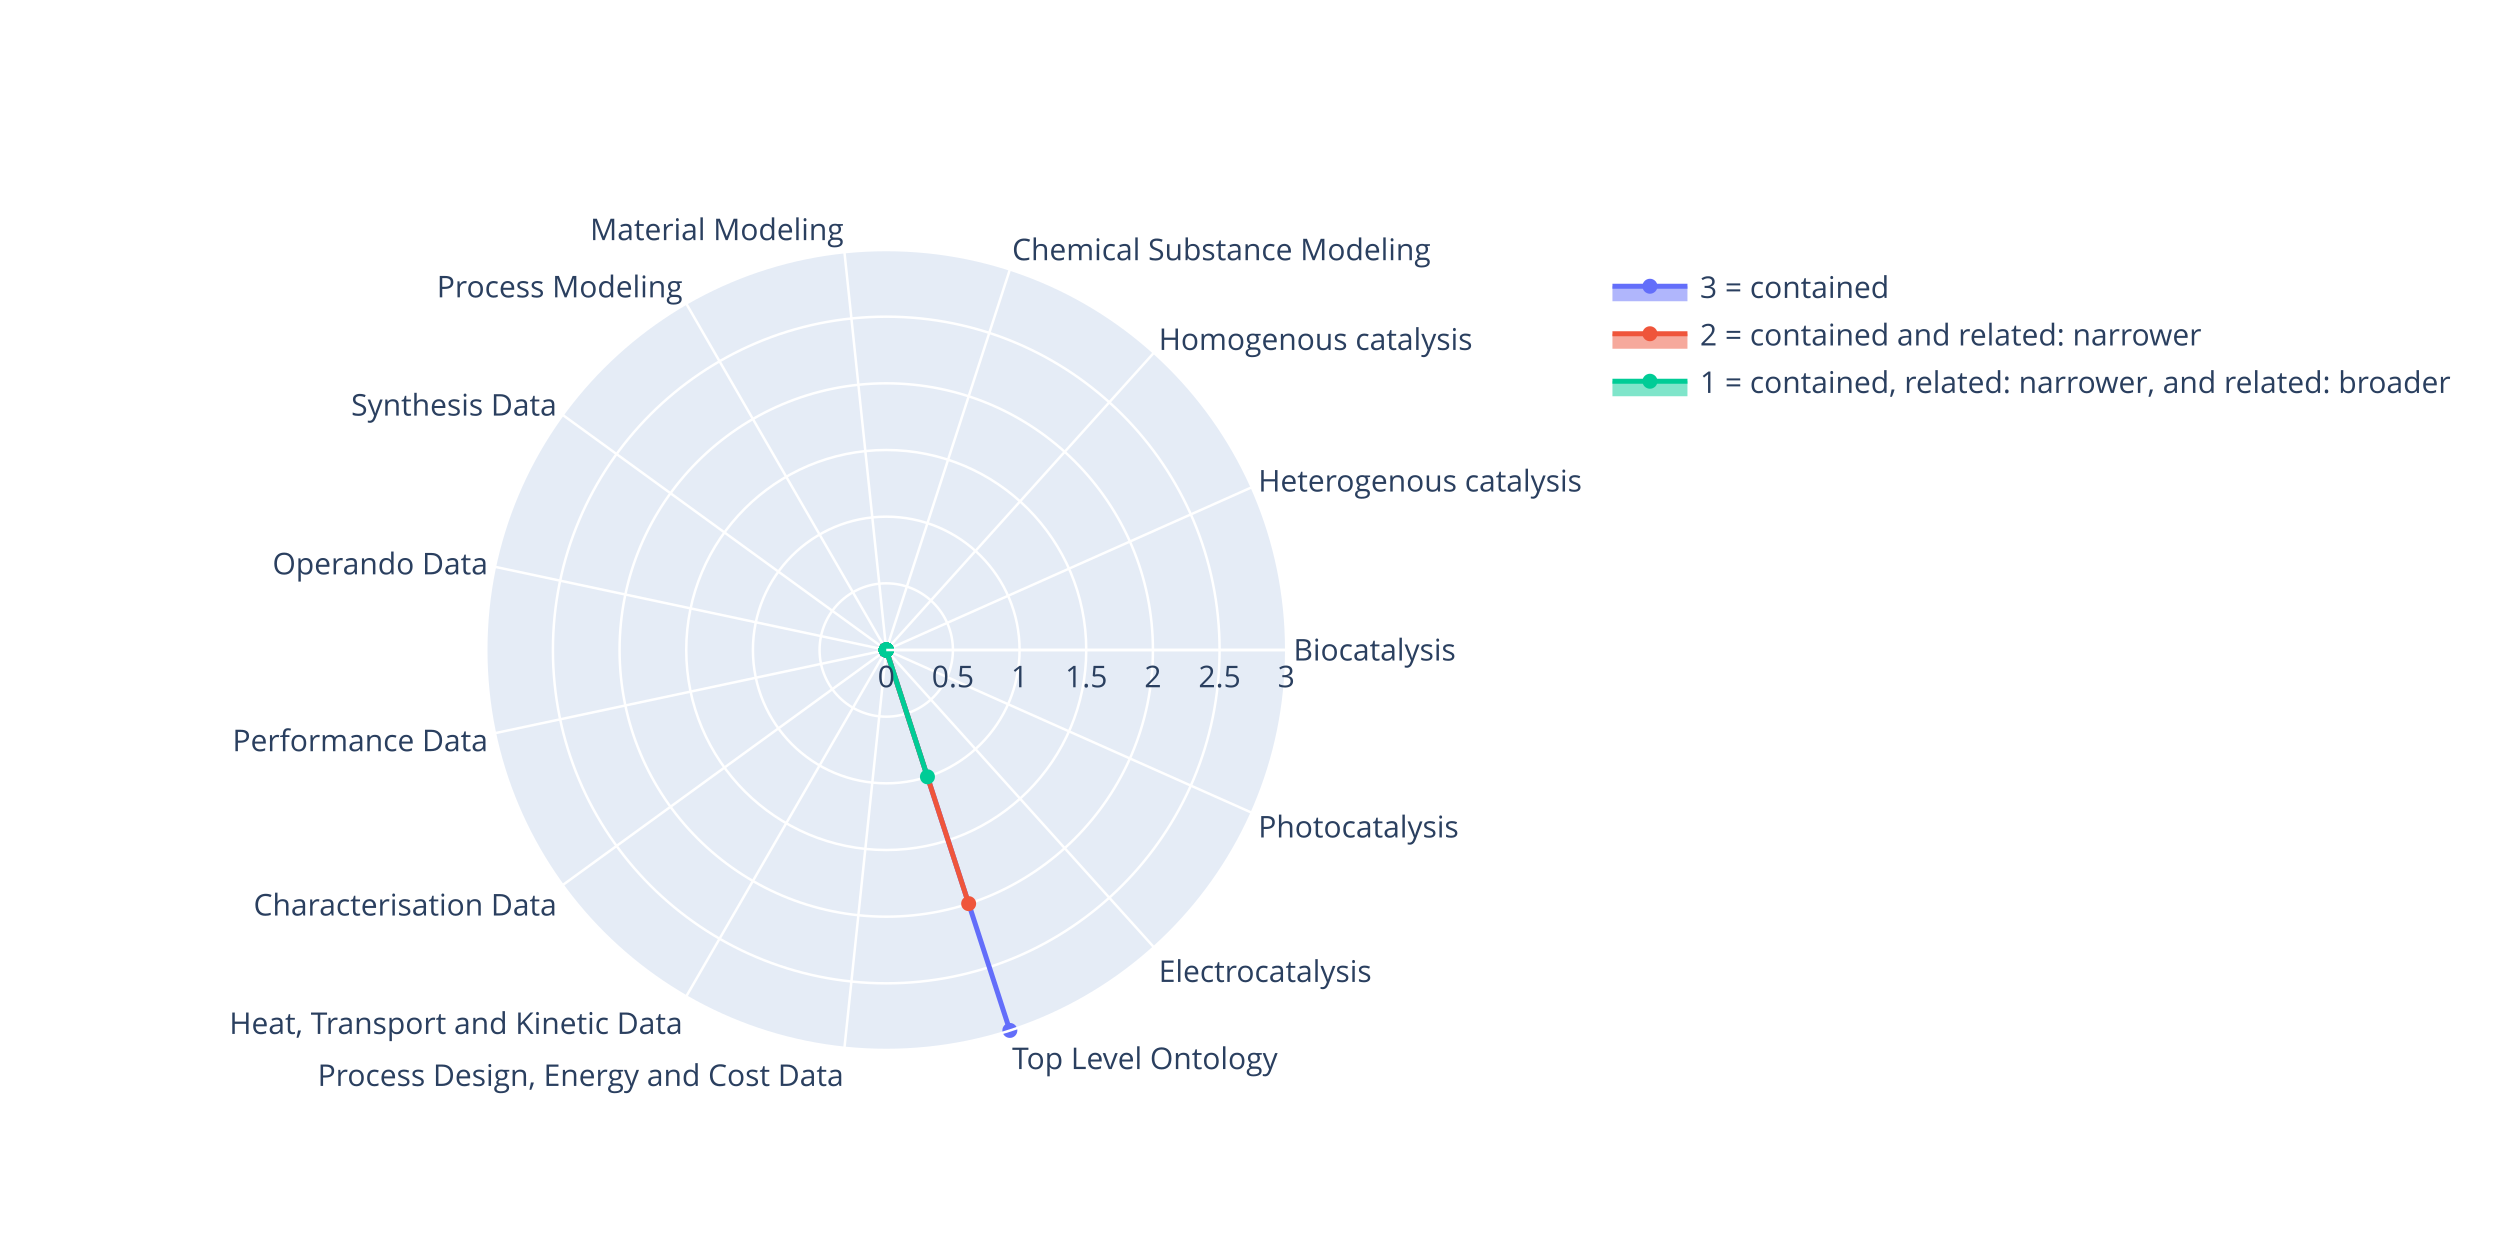
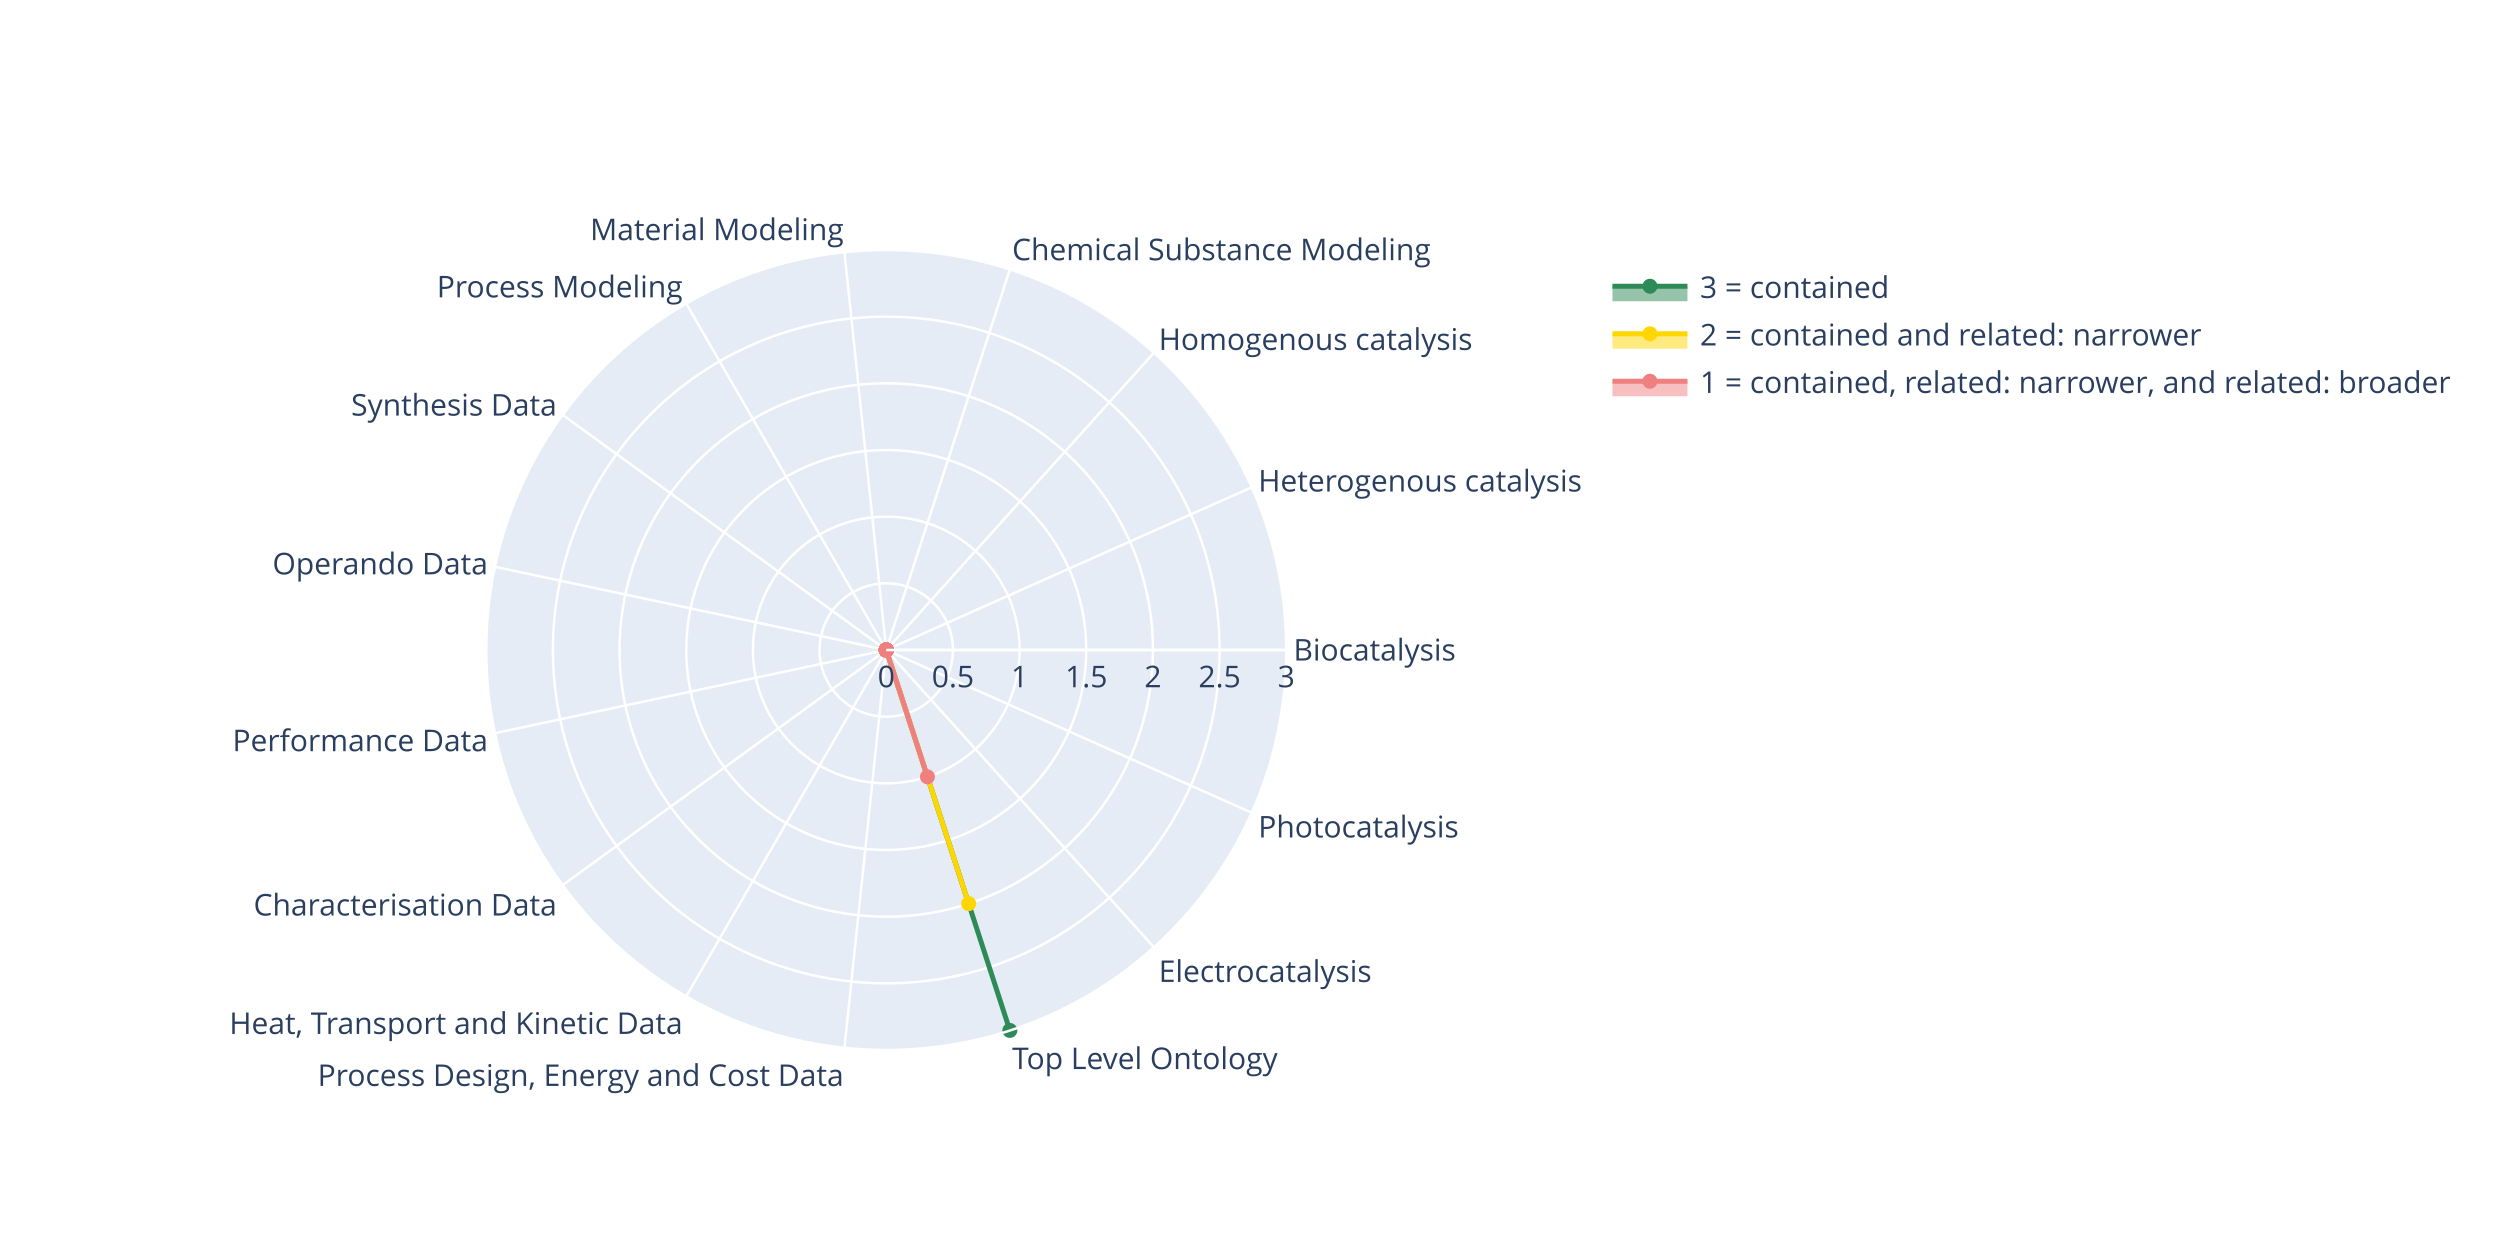
<svg xmlns="http://www.w3.org/2000/svg" class="main-svg" width="1000" height="500" style="" viewBox="0 0 1000 500">
  <rect x="0" y="0" width="1000" height="500" style="fill: rgb(255, 255, 255); fill-opacity: 1;" />
-   <defs id="defs-c41dcd">
+   <defs id="defs-387d06">
    <g class="clips">
-       <clipPath id="clipc41dcdpolar-for-traces">
+       <clipPath id="clip387d06polar-for-traces">
        <path d="M160,0A160,160 0,1,0 -160,-1.9594348786357652e-14A160,160 0,1,0 160,3.9188697572715304e-14Z" transform="translate(160,160)" />
      </clipPath>
    </g>
    <g class="gradients" />
    <g class="patterns" />
  </defs>
  <g class="bglayer" />
  <g class="layer-below">
    <g class="imagelayer" />
    <g class="shapelayer" />
  </g>
  <g class="cartesianlayer" />
  <g class="polarlayer">
    <g class="polar">
      <g class="polarsublayer draglayer" />
      <g class="polarsublayer plotbg">
        <path d="M160,0A160,160 0,1,0 -160,-1.9594348786357652e-14A160,160 0,1,0 160,3.9188697572715304e-14Z" transform="translate(354.5,260)" style="fill: rgb(229, 236, 246); fill-opacity: 1;" />
      </g>
      <g class="polarsublayer backplot">
        <g class="maplayer" />
      </g>
      <g class="polarsublayer angular-grid" style="fill: none;">
        <path class="angularaxisgrid" d="M354.5,260L514.5,260" style="stroke: rgb(255, 255, 255); stroke-opacity: 1; stroke-width: 1px;" />
        <path class="angularaxisgrid" d="M354.5,260L500.667,194.922" style="stroke: rgb(255, 255, 255); stroke-opacity: 1; stroke-width: 1px;" />
        <path class="angularaxisgrid" d="M354.5,260L461.561,141.097" style="stroke: rgb(255, 255, 255); stroke-opacity: 1; stroke-width: 1px;" />
        <path class="angularaxisgrid" d="M354.5,260L403.943,107.831" style="stroke: rgb(255, 255, 255); stroke-opacity: 1; stroke-width: 1px;" />
        <path class="angularaxisgrid" d="M354.5,260L337.775,100.876" style="stroke: rgb(255, 255, 255); stroke-opacity: 1; stroke-width: 1px;" />
        <path class="angularaxisgrid" d="M354.5,260L274.5,121.436" style="stroke: rgb(255, 255, 255); stroke-opacity: 1; stroke-width: 1px;" />
        <path class="angularaxisgrid" d="M354.5,260L225.057,165.954" style="stroke: rgb(255, 255, 255); stroke-opacity: 1; stroke-width: 1px;" />
        <path class="angularaxisgrid" d="M354.5,260L197.996,226.734" style="stroke: rgb(255, 255, 255); stroke-opacity: 1; stroke-width: 1px;" />
        <path class="angularaxisgrid" d="M354.5,260L197.996,293.266" style="stroke: rgb(255, 255, 255); stroke-opacity: 1; stroke-width: 1px;" />
        <path class="angularaxisgrid" d="M354.5,260L225.057,354.046" style="stroke: rgb(255, 255, 255); stroke-opacity: 1; stroke-width: 1px;" />
        <path class="angularaxisgrid" d="M354.5,260L274.5,398.564" style="stroke: rgb(255, 255, 255); stroke-opacity: 1; stroke-width: 1px;" />
        <path class="angularaxisgrid" d="M354.5,260L337.775,419.124" style="stroke: rgb(255, 255, 255); stroke-opacity: 1; stroke-width: 1px;" />
        <path class="angularaxisgrid" d="M354.5,260L403.943,412.169" style="stroke: rgb(255, 255, 255); stroke-opacity: 1; stroke-width: 1px;" />
        <path class="angularaxisgrid" d="M354.5,260L461.561,378.903" style="stroke: rgb(255, 255, 255); stroke-opacity: 1; stroke-width: 1px;" />
        <path class="angularaxisgrid" d="M354.5,260L500.667,325.078" style="stroke: rgb(255, 255, 255); stroke-opacity: 1; stroke-width: 1px;" />
      </g>
      <g class="polarsublayer radial-grid" transform="translate(354.5,260)" style="fill: none;">
        <path class="xgrid" d="M26.67,0A26.67,26.67 0,1,0 -26.67,-3.2661330133259913e-15A26.67,26.67 0,1,0 26.67,6.532266026651983e-15Z" style="stroke: rgb(255, 255, 255); stroke-opacity: 1; stroke-width: 1px;" />
        <path class="xgrid" d="M53.33,0A53.33,53.33 0,1,0 -53.33,-6.531041379852834e-15A53.33,53.33 0,1,0 53.33,1.3062082759705669e-14Z" style="stroke: rgb(255, 255, 255); stroke-opacity: 1; stroke-width: 1px;" />
        <path class="xgrid" d="M80,0A80,80 0,1,0 -80,-9.797174393178826e-15A80,80 0,1,0 80,1.9594348786357652e-14Z" style="stroke: rgb(255, 255, 255); stroke-opacity: 1; stroke-width: 1px;" />
        <path class="xgrid" d="M106.67,0A106.67,106.67 0,1,0 -106.67,-1.3063307406504817e-14A106.67,106.67 0,1,0 106.67,2.6126614813009634e-14Z" style="stroke: rgb(255, 255, 255); stroke-opacity: 1; stroke-width: 1px;" />
        <path class="xgrid" d="M133.33,0A133.33,133.33 0,1,0 -133.33,-1.632821577303166e-14A133.33,133.33 0,1,0 133.33,3.265643154606332e-14Z" style="stroke: rgb(255, 255, 255); stroke-opacity: 1; stroke-width: 1px;" />
      </g>
      <g class="polarsublayer frontplot" transform="translate(194.5,100)">
        <g class="barlayer" />
        <g class="scatterlayer">
-           <g class="trace scatter tracee671e9" style="stroke-miterlimit: 2; opacity: 1;">
-             <g class="fills" clip-path="url(#clipc41dcdpolar-for-traces)">
+           <g class="trace scatter trace51c352" style="stroke-miterlimit: 2; opacity: 1;">
+             <g class="fills" clip-path="url(#clip387d06polar-for-traces)">
              <g>
-                 <path class="js-fill" d="M160,160L160,160L160,160L160,160L160,160L160,160L160,160L160,160L160,160L160,160L160,160L160,160L209.44,312.17L160,160L160,160L160,160Z" style="fill: rgb(99, 110, 250); fill-opacity: 0.5; stroke-width: 0;" />
+                 <path class="js-fill" d="M160,160L160,160L160,160L160,160L160,160L160,160L160,160L160,160L160,160L160,160L160,160L160,160L209.44,312.17L160,160L160,160L160,160Z" style="fill: rgb(46, 139, 87); fill-opacity: 0.5; stroke-width: 0;" />
              </g>
            </g>
            <g class="errorbars" />
            <g class="lines">
-               <path class="js-line" d="M160,160L160,160L160,160L160,160L160,160L160,160L160,160L160,160L160,160L160,160L160,160L160,160L209.44,312.17L160,160L160,160L160,160" clip-path="url(#clipc41dcdpolar-for-traces)" style="vector-effect: non-scaling-stroke; fill: none; stroke: rgb(99, 110, 250); stroke-opacity: 1; stroke-width: 2px; opacity: 1;" />
+               <path class="js-line" d="M160,160L160,160L160,160L160,160L160,160L160,160L160,160L160,160L160,160L160,160L160,160L160,160L209.44,312.17L160,160L160,160L160,160" clip-path="url(#clip387d06polar-for-traces)" style="vector-effect: non-scaling-stroke; fill: none; stroke: rgb(46, 139, 87); stroke-opacity: 1; stroke-width: 2px; opacity: 1;" />
            </g>
            <g class="points">
-               <path class="point" transform="translate(160,160)" d="M3,0A3,3 0 1,1 0,-3A3,3 0 0,1 3,0Z" style="opacity: 1; stroke-width: 0px; fill: rgb(99, 110, 250); fill-opacity: 1;" />
-               <path class="point" transform="translate(160,160)" d="M3,0A3,3 0 1,1 0,-3A3,3 0 0,1 3,0Z" style="opacity: 1; stroke-width: 0px; fill: rgb(99, 110, 250); fill-opacity: 1;" />
-               <path class="point" transform="translate(160,160)" d="M3,0A3,3 0 1,1 0,-3A3,3 0 0,1 3,0Z" style="opacity: 1; stroke-width: 0px; fill: rgb(99, 110, 250); fill-opacity: 1;" />
-               <path class="point" transform="translate(160,160)" d="M3,0A3,3 0 1,1 0,-3A3,3 0 0,1 3,0Z" style="opacity: 1; stroke-width: 0px; fill: rgb(99, 110, 250); fill-opacity: 1;" />
-               <path class="point" transform="translate(160,160)" d="M3,0A3,3 0 1,1 0,-3A3,3 0 0,1 3,0Z" style="opacity: 1; stroke-width: 0px; fill: rgb(99, 110, 250); fill-opacity: 1;" />
-               <path class="point" transform="translate(160,160)" d="M3,0A3,3 0 1,1 0,-3A3,3 0 0,1 3,0Z" style="opacity: 1; stroke-width: 0px; fill: rgb(99, 110, 250); fill-opacity: 1;" />
-               <path class="point" transform="translate(160,160)" d="M3,0A3,3 0 1,1 0,-3A3,3 0 0,1 3,0Z" style="opacity: 1; stroke-width: 0px; fill: rgb(99, 110, 250); fill-opacity: 1;" />
-               <path class="point" transform="translate(160,160)" d="M3,0A3,3 0 1,1 0,-3A3,3 0 0,1 3,0Z" style="opacity: 1; stroke-width: 0px; fill: rgb(99, 110, 250); fill-opacity: 1;" />
-               <path class="point" transform="translate(160,160)" d="M3,0A3,3 0 1,1 0,-3A3,3 0 0,1 3,0Z" style="opacity: 1; stroke-width: 0px; fill: rgb(99, 110, 250); fill-opacity: 1;" />
-               <path class="point" transform="translate(160,160)" d="M3,0A3,3 0 1,1 0,-3A3,3 0 0,1 3,0Z" style="opacity: 1; stroke-width: 0px; fill: rgb(99, 110, 250); fill-opacity: 1;" />
-               <path class="point" transform="translate(160,160)" d="M3,0A3,3 0 1,1 0,-3A3,3 0 0,1 3,0Z" style="opacity: 1; stroke-width: 0px; fill: rgb(99, 110, 250); fill-opacity: 1;" />
-               <path class="point" transform="translate(160,160)" d="M3,0A3,3 0 1,1 0,-3A3,3 0 0,1 3,0Z" style="opacity: 1; stroke-width: 0px; fill: rgb(99, 110, 250); fill-opacity: 1;" />
-               <path class="point" transform="translate(209.44,312.17)" d="M3,0A3,3 0 1,1 0,-3A3,3 0 0,1 3,0Z" style="opacity: 1; stroke-width: 0px; fill: rgb(99, 110, 250); fill-opacity: 1;" />
-               <path class="point" transform="translate(160,160)" d="M3,0A3,3 0 1,1 0,-3A3,3 0 0,1 3,0Z" style="opacity: 1; stroke-width: 0px; fill: rgb(99, 110, 250); fill-opacity: 1;" />
-               <path class="point" transform="translate(160,160)" d="M3,0A3,3 0 1,1 0,-3A3,3 0 0,1 3,0Z" style="opacity: 1; stroke-width: 0px; fill: rgb(99, 110, 250); fill-opacity: 1;" />
-               <path class="point" transform="translate(160,160)" d="M3,0A3,3 0 1,1 0,-3A3,3 0 0,1 3,0Z" style="opacity: 1; stroke-width: 0px; fill: rgb(99, 110, 250); fill-opacity: 1;" />
+               <path class="point" transform="translate(160,160)" d="M3,0A3,3 0 1,1 0,-3A3,3 0 0,1 3,0Z" style="opacity: 1; stroke-width: 0px; fill: rgb(46, 139, 87); fill-opacity: 1;" />
+               <path class="point" transform="translate(160,160)" d="M3,0A3,3 0 1,1 0,-3A3,3 0 0,1 3,0Z" style="opacity: 1; stroke-width: 0px; fill: rgb(46, 139, 87); fill-opacity: 1;" />
+               <path class="point" transform="translate(160,160)" d="M3,0A3,3 0 1,1 0,-3A3,3 0 0,1 3,0Z" style="opacity: 1; stroke-width: 0px; fill: rgb(46, 139, 87); fill-opacity: 1;" />
+               <path class="point" transform="translate(160,160)" d="M3,0A3,3 0 1,1 0,-3A3,3 0 0,1 3,0Z" style="opacity: 1; stroke-width: 0px; fill: rgb(46, 139, 87); fill-opacity: 1;" />
+               <path class="point" transform="translate(160,160)" d="M3,0A3,3 0 1,1 0,-3A3,3 0 0,1 3,0Z" style="opacity: 1; stroke-width: 0px; fill: rgb(46, 139, 87); fill-opacity: 1;" />
+               <path class="point" transform="translate(160,160)" d="M3,0A3,3 0 1,1 0,-3A3,3 0 0,1 3,0Z" style="opacity: 1; stroke-width: 0px; fill: rgb(46, 139, 87); fill-opacity: 1;" />
+               <path class="point" transform="translate(160,160)" d="M3,0A3,3 0 1,1 0,-3A3,3 0 0,1 3,0Z" style="opacity: 1; stroke-width: 0px; fill: rgb(46, 139, 87); fill-opacity: 1;" />
+               <path class="point" transform="translate(160,160)" d="M3,0A3,3 0 1,1 0,-3A3,3 0 0,1 3,0Z" style="opacity: 1; stroke-width: 0px; fill: rgb(46, 139, 87); fill-opacity: 1;" />
+               <path class="point" transform="translate(160,160)" d="M3,0A3,3 0 1,1 0,-3A3,3 0 0,1 3,0Z" style="opacity: 1; stroke-width: 0px; fill: rgb(46, 139, 87); fill-opacity: 1;" />
+               <path class="point" transform="translate(160,160)" d="M3,0A3,3 0 1,1 0,-3A3,3 0 0,1 3,0Z" style="opacity: 1; stroke-width: 0px; fill: rgb(46, 139, 87); fill-opacity: 1;" />
+               <path class="point" transform="translate(160,160)" d="M3,0A3,3 0 1,1 0,-3A3,3 0 0,1 3,0Z" style="opacity: 1; stroke-width: 0px; fill: rgb(46, 139, 87); fill-opacity: 1;" />
+               <path class="point" transform="translate(160,160)" d="M3,0A3,3 0 1,1 0,-3A3,3 0 0,1 3,0Z" style="opacity: 1; stroke-width: 0px; fill: rgb(46, 139, 87); fill-opacity: 1;" />
+               <path class="point" transform="translate(209.44,312.17)" d="M3,0A3,3 0 1,1 0,-3A3,3 0 0,1 3,0Z" style="opacity: 1; stroke-width: 0px; fill: rgb(46, 139, 87); fill-opacity: 1;" />
+               <path class="point" transform="translate(160,160)" d="M3,0A3,3 0 1,1 0,-3A3,3 0 0,1 3,0Z" style="opacity: 1; stroke-width: 0px; fill: rgb(46, 139, 87); fill-opacity: 1;" />
+               <path class="point" transform="translate(160,160)" d="M3,0A3,3 0 1,1 0,-3A3,3 0 0,1 3,0Z" style="opacity: 1; stroke-width: 0px; fill: rgb(46, 139, 87); fill-opacity: 1;" />
+               <path class="point" transform="translate(160,160)" d="M3,0A3,3 0 1,1 0,-3A3,3 0 0,1 3,0Z" style="opacity: 1; stroke-width: 0px; fill: rgb(46, 139, 87); fill-opacity: 1;" />
            </g>
            <g class="text" />
          </g>
-           <g class="trace scatter trace79c2f2" style="stroke-miterlimit: 2; opacity: 1;">
-             <g class="fills" clip-path="url(#clipc41dcdpolar-for-traces)">
+           <g class="trace scatter traceb3535a" style="stroke-miterlimit: 2; opacity: 1;">
+             <g class="fills" clip-path="url(#clip387d06polar-for-traces)">
              <g>
-                 <path class="js-fill" d="M160,160L160,160L160,160L160,160L160,160L160,160L160,160L160,160L160,160L160,160L160,160L160,160L192.96,261.45L160,160L160,160L160,160Z" style="fill: rgb(239, 85, 59); fill-opacity: 0.5; stroke-width: 0;" />
+                 <path class="js-fill" d="M160,160L160,160L160,160L160,160L160,160L160,160L160,160L160,160L160,160L160,160L160,160L160,160L192.96,261.45L160,160L160,160L160,160Z" style="fill: rgb(255, 215, 0); fill-opacity: 0.5; stroke-width: 0;" />
              </g>
            </g>
            <g class="errorbars" />
            <g class="lines">
-               <path class="js-line" d="M160,160L160,160L160,160L160,160L160,160L160,160L160,160L160,160L160,160L160,160L160,160L160,160L192.96,261.45L160,160L160,160L160,160" clip-path="url(#clipc41dcdpolar-for-traces)" style="vector-effect: non-scaling-stroke; fill: none; stroke: rgb(239, 85, 59); stroke-opacity: 1; stroke-width: 2px; opacity: 1;" />
+               <path class="js-line" d="M160,160L160,160L160,160L160,160L160,160L160,160L160,160L160,160L160,160L160,160L160,160L160,160L192.96,261.45L160,160L160,160L160,160" clip-path="url(#clip387d06polar-for-traces)" style="vector-effect: non-scaling-stroke; fill: none; stroke: rgb(255, 215, 0); stroke-opacity: 1; stroke-width: 2px; opacity: 1;" />
            </g>
            <g class="points">
-               <path class="point" transform="translate(160,160)" d="M3,0A3,3 0 1,1 0,-3A3,3 0 0,1 3,0Z" style="opacity: 1; stroke-width: 0px; fill: rgb(239, 85, 59); fill-opacity: 1;" />
-               <path class="point" transform="translate(160,160)" d="M3,0A3,3 0 1,1 0,-3A3,3 0 0,1 3,0Z" style="opacity: 1; stroke-width: 0px; fill: rgb(239, 85, 59); fill-opacity: 1;" />
-               <path class="point" transform="translate(160,160)" d="M3,0A3,3 0 1,1 0,-3A3,3 0 0,1 3,0Z" style="opacity: 1; stroke-width: 0px; fill: rgb(239, 85, 59); fill-opacity: 1;" />
-               <path class="point" transform="translate(160,160)" d="M3,0A3,3 0 1,1 0,-3A3,3 0 0,1 3,0Z" style="opacity: 1; stroke-width: 0px; fill: rgb(239, 85, 59); fill-opacity: 1;" />
-               <path class="point" transform="translate(160,160)" d="M3,0A3,3 0 1,1 0,-3A3,3 0 0,1 3,0Z" style="opacity: 1; stroke-width: 0px; fill: rgb(239, 85, 59); fill-opacity: 1;" />
-               <path class="point" transform="translate(160,160)" d="M3,0A3,3 0 1,1 0,-3A3,3 0 0,1 3,0Z" style="opacity: 1; stroke-width: 0px; fill: rgb(239, 85, 59); fill-opacity: 1;" />
-               <path class="point" transform="translate(160,160)" d="M3,0A3,3 0 1,1 0,-3A3,3 0 0,1 3,0Z" style="opacity: 1; stroke-width: 0px; fill: rgb(239, 85, 59); fill-opacity: 1;" />
-               <path class="point" transform="translate(160,160)" d="M3,0A3,3 0 1,1 0,-3A3,3 0 0,1 3,0Z" style="opacity: 1; stroke-width: 0px; fill: rgb(239, 85, 59); fill-opacity: 1;" />
-               <path class="point" transform="translate(160,160)" d="M3,0A3,3 0 1,1 0,-3A3,3 0 0,1 3,0Z" style="opacity: 1; stroke-width: 0px; fill: rgb(239, 85, 59); fill-opacity: 1;" />
-               <path class="point" transform="translate(160,160)" d="M3,0A3,3 0 1,1 0,-3A3,3 0 0,1 3,0Z" style="opacity: 1; stroke-width: 0px; fill: rgb(239, 85, 59); fill-opacity: 1;" />
-               <path class="point" transform="translate(160,160)" d="M3,0A3,3 0 1,1 0,-3A3,3 0 0,1 3,0Z" style="opacity: 1; stroke-width: 0px; fill: rgb(239, 85, 59); fill-opacity: 1;" />
-               <path class="point" transform="translate(160,160)" d="M3,0A3,3 0 1,1 0,-3A3,3 0 0,1 3,0Z" style="opacity: 1; stroke-width: 0px; fill: rgb(239, 85, 59); fill-opacity: 1;" />
-               <path class="point" transform="translate(192.96,261.45)" d="M3,0A3,3 0 1,1 0,-3A3,3 0 0,1 3,0Z" style="opacity: 1; stroke-width: 0px; fill: rgb(239, 85, 59); fill-opacity: 1;" />
-               <path class="point" transform="translate(160,160)" d="M3,0A3,3 0 1,1 0,-3A3,3 0 0,1 3,0Z" style="opacity: 1; stroke-width: 0px; fill: rgb(239, 85, 59); fill-opacity: 1;" />
-               <path class="point" transform="translate(160,160)" d="M3,0A3,3 0 1,1 0,-3A3,3 0 0,1 3,0Z" style="opacity: 1; stroke-width: 0px; fill: rgb(239, 85, 59); fill-opacity: 1;" />
-               <path class="point" transform="translate(160,160)" d="M3,0A3,3 0 1,1 0,-3A3,3 0 0,1 3,0Z" style="opacity: 1; stroke-width: 0px; fill: rgb(239, 85, 59); fill-opacity: 1;" />
+               <path class="point" transform="translate(160,160)" d="M3,0A3,3 0 1,1 0,-3A3,3 0 0,1 3,0Z" style="opacity: 1; stroke-width: 0px; fill: rgb(255, 215, 0); fill-opacity: 1;" />
+               <path class="point" transform="translate(160,160)" d="M3,0A3,3 0 1,1 0,-3A3,3 0 0,1 3,0Z" style="opacity: 1; stroke-width: 0px; fill: rgb(255, 215, 0); fill-opacity: 1;" />
+               <path class="point" transform="translate(160,160)" d="M3,0A3,3 0 1,1 0,-3A3,3 0 0,1 3,0Z" style="opacity: 1; stroke-width: 0px; fill: rgb(255, 215, 0); fill-opacity: 1;" />
+               <path class="point" transform="translate(160,160)" d="M3,0A3,3 0 1,1 0,-3A3,3 0 0,1 3,0Z" style="opacity: 1; stroke-width: 0px; fill: rgb(255, 215, 0); fill-opacity: 1;" />
+               <path class="point" transform="translate(160,160)" d="M3,0A3,3 0 1,1 0,-3A3,3 0 0,1 3,0Z" style="opacity: 1; stroke-width: 0px; fill: rgb(255, 215, 0); fill-opacity: 1;" />
+               <path class="point" transform="translate(160,160)" d="M3,0A3,3 0 1,1 0,-3A3,3 0 0,1 3,0Z" style="opacity: 1; stroke-width: 0px; fill: rgb(255, 215, 0); fill-opacity: 1;" />
+               <path class="point" transform="translate(160,160)" d="M3,0A3,3 0 1,1 0,-3A3,3 0 0,1 3,0Z" style="opacity: 1; stroke-width: 0px; fill: rgb(255, 215, 0); fill-opacity: 1;" />
+               <path class="point" transform="translate(160,160)" d="M3,0A3,3 0 1,1 0,-3A3,3 0 0,1 3,0Z" style="opacity: 1; stroke-width: 0px; fill: rgb(255, 215, 0); fill-opacity: 1;" />
+               <path class="point" transform="translate(160,160)" d="M3,0A3,3 0 1,1 0,-3A3,3 0 0,1 3,0Z" style="opacity: 1; stroke-width: 0px; fill: rgb(255, 215, 0); fill-opacity: 1;" />
+               <path class="point" transform="translate(160,160)" d="M3,0A3,3 0 1,1 0,-3A3,3 0 0,1 3,0Z" style="opacity: 1; stroke-width: 0px; fill: rgb(255, 215, 0); fill-opacity: 1;" />
+               <path class="point" transform="translate(160,160)" d="M3,0A3,3 0 1,1 0,-3A3,3 0 0,1 3,0Z" style="opacity: 1; stroke-width: 0px; fill: rgb(255, 215, 0); fill-opacity: 1;" />
+               <path class="point" transform="translate(160,160)" d="M3,0A3,3 0 1,1 0,-3A3,3 0 0,1 3,0Z" style="opacity: 1; stroke-width: 0px; fill: rgb(255, 215, 0); fill-opacity: 1;" />
+               <path class="point" transform="translate(192.96,261.45)" d="M3,0A3,3 0 1,1 0,-3A3,3 0 0,1 3,0Z" style="opacity: 1; stroke-width: 0px; fill: rgb(255, 215, 0); fill-opacity: 1;" />
+               <path class="point" transform="translate(160,160)" d="M3,0A3,3 0 1,1 0,-3A3,3 0 0,1 3,0Z" style="opacity: 1; stroke-width: 0px; fill: rgb(255, 215, 0); fill-opacity: 1;" />
+               <path class="point" transform="translate(160,160)" d="M3,0A3,3 0 1,1 0,-3A3,3 0 0,1 3,0Z" style="opacity: 1; stroke-width: 0px; fill: rgb(255, 215, 0); fill-opacity: 1;" />
+               <path class="point" transform="translate(160,160)" d="M3,0A3,3 0 1,1 0,-3A3,3 0 0,1 3,0Z" style="opacity: 1; stroke-width: 0px; fill: rgb(255, 215, 0); fill-opacity: 1;" />
            </g>
            <g class="text" />
          </g>
-           <g class="trace scatter trace3002aa" style="stroke-miterlimit: 2; opacity: 1;">
-             <g class="fills" clip-path="url(#clipc41dcdpolar-for-traces)">
+           <g class="trace scatter tracef127a3" style="stroke-miterlimit: 2; opacity: 1;">
+             <g class="fills" clip-path="url(#clip387d06polar-for-traces)">
              <g>
-                 <path class="js-fill" d="M160,160L160,160L160,160L160,160L160,160L160,160L160,160L160,160L160,160L160,160L160,160L160,160L176.48,210.72L160,160L160,160L160,160Z" style="fill: rgb(0, 204, 150); fill-opacity: 0.5; stroke-width: 0;" />
+                 <path class="js-fill" d="M160,160L160,160L160,160L160,160L160,160L160,160L160,160L160,160L160,160L160,160L160,160L160,160L176.48,210.72L160,160L160,160L160,160Z" style="fill: rgb(240, 128, 128); fill-opacity: 0.5; stroke-width: 0;" />
              </g>
            </g>
            <g class="errorbars" />
            <g class="lines">
-               <path class="js-line" d="M160,160L160,160L160,160L160,160L160,160L160,160L160,160L160,160L160,160L160,160L160,160L160,160L176.48,210.72L160,160L160,160L160,160" clip-path="url(#clipc41dcdpolar-for-traces)" style="vector-effect: non-scaling-stroke; fill: none; stroke: rgb(0, 204, 150); stroke-opacity: 1; stroke-width: 2px; opacity: 1;" />
+               <path class="js-line" d="M160,160L160,160L160,160L160,160L160,160L160,160L160,160L160,160L160,160L160,160L160,160L160,160L176.48,210.72L160,160L160,160L160,160" clip-path="url(#clip387d06polar-for-traces)" style="vector-effect: non-scaling-stroke; fill: none; stroke: rgb(240, 128, 128); stroke-opacity: 1; stroke-width: 2px; opacity: 1;" />
            </g>
            <g class="points">
-               <path class="point" transform="translate(160,160)" d="M3,0A3,3 0 1,1 0,-3A3,3 0 0,1 3,0Z" style="opacity: 1; stroke-width: 0px; fill: rgb(0, 204, 150); fill-opacity: 1;" />
-               <path class="point" transform="translate(160,160)" d="M3,0A3,3 0 1,1 0,-3A3,3 0 0,1 3,0Z" style="opacity: 1; stroke-width: 0px; fill: rgb(0, 204, 150); fill-opacity: 1;" />
-               <path class="point" transform="translate(160,160)" d="M3,0A3,3 0 1,1 0,-3A3,3 0 0,1 3,0Z" style="opacity: 1; stroke-width: 0px; fill: rgb(0, 204, 150); fill-opacity: 1;" />
-               <path class="point" transform="translate(160,160)" d="M3,0A3,3 0 1,1 0,-3A3,3 0 0,1 3,0Z" style="opacity: 1; stroke-width: 0px; fill: rgb(0, 204, 150); fill-opacity: 1;" />
-               <path class="point" transform="translate(160,160)" d="M3,0A3,3 0 1,1 0,-3A3,3 0 0,1 3,0Z" style="opacity: 1; stroke-width: 0px; fill: rgb(0, 204, 150); fill-opacity: 1;" />
-               <path class="point" transform="translate(160,160)" d="M3,0A3,3 0 1,1 0,-3A3,3 0 0,1 3,0Z" style="opacity: 1; stroke-width: 0px; fill: rgb(0, 204, 150); fill-opacity: 1;" />
-               <path class="point" transform="translate(160,160)" d="M3,0A3,3 0 1,1 0,-3A3,3 0 0,1 3,0Z" style="opacity: 1; stroke-width: 0px; fill: rgb(0, 204, 150); fill-opacity: 1;" />
-               <path class="point" transform="translate(160,160)" d="M3,0A3,3 0 1,1 0,-3A3,3 0 0,1 3,0Z" style="opacity: 1; stroke-width: 0px; fill: rgb(0, 204, 150); fill-opacity: 1;" />
-               <path class="point" transform="translate(160,160)" d="M3,0A3,3 0 1,1 0,-3A3,3 0 0,1 3,0Z" style="opacity: 1; stroke-width: 0px; fill: rgb(0, 204, 150); fill-opacity: 1;" />
-               <path class="point" transform="translate(160,160)" d="M3,0A3,3 0 1,1 0,-3A3,3 0 0,1 3,0Z" style="opacity: 1; stroke-width: 0px; fill: rgb(0, 204, 150); fill-opacity: 1;" />
-               <path class="point" transform="translate(160,160)" d="M3,0A3,3 0 1,1 0,-3A3,3 0 0,1 3,0Z" style="opacity: 1; stroke-width: 0px; fill: rgb(0, 204, 150); fill-opacity: 1;" />
-               <path class="point" transform="translate(160,160)" d="M3,0A3,3 0 1,1 0,-3A3,3 0 0,1 3,0Z" style="opacity: 1; stroke-width: 0px; fill: rgb(0, 204, 150); fill-opacity: 1;" />
-               <path class="point" transform="translate(176.48,210.72)" d="M3,0A3,3 0 1,1 0,-3A3,3 0 0,1 3,0Z" style="opacity: 1; stroke-width: 0px; fill: rgb(0, 204, 150); fill-opacity: 1;" />
-               <path class="point" transform="translate(160,160)" d="M3,0A3,3 0 1,1 0,-3A3,3 0 0,1 3,0Z" style="opacity: 1; stroke-width: 0px; fill: rgb(0, 204, 150); fill-opacity: 1;" />
-               <path class="point" transform="translate(160,160)" d="M3,0A3,3 0 1,1 0,-3A3,3 0 0,1 3,0Z" style="opacity: 1; stroke-width: 0px; fill: rgb(0, 204, 150); fill-opacity: 1;" />
-               <path class="point" transform="translate(160,160)" d="M3,0A3,3 0 1,1 0,-3A3,3 0 0,1 3,0Z" style="opacity: 1; stroke-width: 0px; fill: rgb(0, 204, 150); fill-opacity: 1;" />
+               <path class="point" transform="translate(160,160)" d="M3,0A3,3 0 1,1 0,-3A3,3 0 0,1 3,0Z" style="opacity: 1; stroke-width: 0px; fill: rgb(240, 128, 128); fill-opacity: 1;" />
+               <path class="point" transform="translate(160,160)" d="M3,0A3,3 0 1,1 0,-3A3,3 0 0,1 3,0Z" style="opacity: 1; stroke-width: 0px; fill: rgb(240, 128, 128); fill-opacity: 1;" />
+               <path class="point" transform="translate(160,160)" d="M3,0A3,3 0 1,1 0,-3A3,3 0 0,1 3,0Z" style="opacity: 1; stroke-width: 0px; fill: rgb(240, 128, 128); fill-opacity: 1;" />
+               <path class="point" transform="translate(160,160)" d="M3,0A3,3 0 1,1 0,-3A3,3 0 0,1 3,0Z" style="opacity: 1; stroke-width: 0px; fill: rgb(240, 128, 128); fill-opacity: 1;" />
+               <path class="point" transform="translate(160,160)" d="M3,0A3,3 0 1,1 0,-3A3,3 0 0,1 3,0Z" style="opacity: 1; stroke-width: 0px; fill: rgb(240, 128, 128); fill-opacity: 1;" />
+               <path class="point" transform="translate(160,160)" d="M3,0A3,3 0 1,1 0,-3A3,3 0 0,1 3,0Z" style="opacity: 1; stroke-width: 0px; fill: rgb(240, 128, 128); fill-opacity: 1;" />
+               <path class="point" transform="translate(160,160)" d="M3,0A3,3 0 1,1 0,-3A3,3 0 0,1 3,0Z" style="opacity: 1; stroke-width: 0px; fill: rgb(240, 128, 128); fill-opacity: 1;" />
+               <path class="point" transform="translate(160,160)" d="M3,0A3,3 0 1,1 0,-3A3,3 0 0,1 3,0Z" style="opacity: 1; stroke-width: 0px; fill: rgb(240, 128, 128); fill-opacity: 1;" />
+               <path class="point" transform="translate(160,160)" d="M3,0A3,3 0 1,1 0,-3A3,3 0 0,1 3,0Z" style="opacity: 1; stroke-width: 0px; fill: rgb(240, 128, 128); fill-opacity: 1;" />
+               <path class="point" transform="translate(160,160)" d="M3,0A3,3 0 1,1 0,-3A3,3 0 0,1 3,0Z" style="opacity: 1; stroke-width: 0px; fill: rgb(240, 128, 128); fill-opacity: 1;" />
+               <path class="point" transform="translate(160,160)" d="M3,0A3,3 0 1,1 0,-3A3,3 0 0,1 3,0Z" style="opacity: 1; stroke-width: 0px; fill: rgb(240, 128, 128); fill-opacity: 1;" />
+               <path class="point" transform="translate(160,160)" d="M3,0A3,3 0 1,1 0,-3A3,3 0 0,1 3,0Z" style="opacity: 1; stroke-width: 0px; fill: rgb(240, 128, 128); fill-opacity: 1;" />
+               <path class="point" transform="translate(176.48,210.72)" d="M3,0A3,3 0 1,1 0,-3A3,3 0 0,1 3,0Z" style="opacity: 1; stroke-width: 0px; fill: rgb(240, 128, 128); fill-opacity: 1;" />
+               <path class="point" transform="translate(160,160)" d="M3,0A3,3 0 1,1 0,-3A3,3 0 0,1 3,0Z" style="opacity: 1; stroke-width: 0px; fill: rgb(240, 128, 128); fill-opacity: 1;" />
+               <path class="point" transform="translate(160,160)" d="M3,0A3,3 0 1,1 0,-3A3,3 0 0,1 3,0Z" style="opacity: 1; stroke-width: 0px; fill: rgb(240, 128, 128); fill-opacity: 1;" />
+               <path class="point" transform="translate(160,160)" d="M3,0A3,3 0 1,1 0,-3A3,3 0 0,1 3,0Z" style="opacity: 1; stroke-width: 0px; fill: rgb(240, 128, 128); fill-opacity: 1;" />
            </g>
            <g class="text" />
          </g>
        </g>
      </g>
      <g class="polarsublayer angular-line">
        <path d="M160,0A160,160 0,1,0 -160,-1.9594348786357652e-14A160,160 0,1,0 160,3.9188697572715304e-14Z" transform="translate(354.5,260)" stroke-width="1" style="fill: none; stroke: rgb(255, 255, 255); stroke-opacity: 1;" />
      </g>
      <g class="polarsublayer radial-line">
        <line x1="0" y1="0" x2="160" y2="0" transform="translate(354.5,260)" stroke-width="1" style="fill: none; stroke: rgb(255, 255, 255); stroke-opacity: 1;" />
      </g>
      <g class="polarsublayer angular-axis">
        <g class="angularaxistick">
          <text text-anchor="start" x="2.9" y="4.2" transform="translate(514.5,260)" style="font-family: 'Open Sans', verdana, arial, sans-serif; font-size: 12px; fill: rgb(42, 63, 95); fill-opacity: 1; white-space: pre; opacity: 1;">Biocatalysis</text>
        </g>
        <g class="angularaxistick">
          <text text-anchor="start" x="2.649" y="1.681" transform="translate(500.6673,194.9221)" style="font-family: 'Open Sans', verdana, arial, sans-serif; font-size: 12px; fill: rgb(42, 63, 95); fill-opacity: 1; white-space: pre; opacity: 1;">Heterogenous catalysis</text>
        </g>
        <g class="angularaxistick">
          <text text-anchor="start" x="1.94" y="-1.128" transform="translate(461.5609,141.0968)" style="font-family: 'Open Sans', verdana, arial, sans-serif; font-size: 12px; fill: rgb(42, 63, 95); fill-opacity: 1; white-space: pre; opacity: 1;">Homogenous catalysis</text>
        </g>
        <g class="angularaxistick">
          <text text-anchor="start" x="0.896" y="-3.743" transform="translate(403.9427,107.831)" style="font-family: 'Open Sans', verdana, arial, sans-serif; font-size: 12px; fill: rgb(42, 63, 95); fill-opacity: 1; white-space: pre; opacity: 1;">Chemical Substance Modeling</text>
        </g>
        <g class="angularaxistick">
          <text text-anchor="end" x="-0.303" y="-4.832" transform="translate(337.7754,100.8765)" style="font-family: 'Open Sans', verdana, arial, sans-serif; font-size: 12px; fill: rgb(42, 63, 95); fill-opacity: 1; white-space: pre; opacity: 1;">Material Modeling</text>
        </g>
        <g class="angularaxistick">
          <text text-anchor="end" x="-1.45" y="-2.49" transform="translate(274.5,121.4359)" style="font-family: 'Open Sans', verdana, arial, sans-serif; font-size: 12px; fill: rgb(42, 63, 95); fill-opacity: 1; white-space: pre; opacity: 1;">Process Modeling</text>
        </g>
        <g class="angularaxistick">
          <text text-anchor="end" x="-2.346" y="0.283" transform="translate(225.0573,165.9544)" style="font-family: 'Open Sans', verdana, arial, sans-serif; font-size: 12px; fill: rgb(42, 63, 95); fill-opacity: 1; white-space: pre; opacity: 1;">Synthesis Data</text>
        </g>
        <g class="angularaxistick">
          <text text-anchor="end" x="-2.837" y="3.006" transform="translate(197.9964,226.7341)" style="font-family: 'Open Sans', verdana, arial, sans-serif; font-size: 12px; fill: rgb(42, 63, 95); fill-opacity: 1; white-space: pre; opacity: 1;">Operando Data</text>
        </g>
        <g class="angularaxistick">
          <text text-anchor="end" x="-2.837" y="7.206" transform="translate(197.9964,293.2659)" style="font-family: 'Open Sans', verdana, arial, sans-serif; font-size: 12px; fill: rgb(42, 63, 95); fill-opacity: 1; white-space: pre; opacity: 1;">Performance Data</text>
        </g>
        <g class="angularaxistick">
          <text text-anchor="end" x="-2.346" y="12.156" transform="translate(225.0573,354.0456)" style="font-family: 'Open Sans', verdana, arial, sans-serif; font-size: 12px; fill: rgb(42, 63, 95); fill-opacity: 1; white-space: pre; opacity: 1;">Characterisation Data</text>
        </g>
        <g class="angularaxistick">
          <text text-anchor="end" x="-1.45" y="15.004" transform="translate(274.5,398.5641)" style="font-family: 'Open Sans', verdana, arial, sans-serif; font-size: 12px; fill: rgb(42, 63, 95); fill-opacity: 1; white-space: pre; opacity: 1;">Heat, Transport and Kinetic Data</text>
        </g>
        <g class="angularaxistick">
          <text text-anchor="end" x="-0.303" y="15.257" transform="translate(337.7754,419.1235)" style="font-family: 'Open Sans', verdana, arial, sans-serif; font-size: 12px; fill: rgb(42, 63, 95); fill-opacity: 1; white-space: pre; opacity: 1;">Process Design, Energy and Cost Data</text>
        </g>
        <g class="angularaxistick">
          <text text-anchor="start" x="0.896" y="15.469" transform="translate(403.9427,412.169)" style="font-family: 'Open Sans', verdana, arial, sans-serif; font-size: 12px; fill: rgb(42, 63, 95); fill-opacity: 1; white-space: pre; opacity: 1;">Top Level Ontology</text>
        </g>
        <g class="angularaxistick">
          <text text-anchor="start" x="1.94" y="13.883" transform="translate(461.5609,378.9032)" style="font-family: 'Open Sans', verdana, arial, sans-serif; font-size: 12px; fill: rgb(42, 63, 95); fill-opacity: 1; white-space: pre; opacity: 1;">Electrocatalysis</text>
        </g>
        <g class="angularaxistick">
          <text text-anchor="start" x="2.649" y="9.897" transform="translate(500.6673,325.0779)" style="font-family: 'Open Sans', verdana, arial, sans-serif; font-size: 12px; fill: rgb(42, 63, 95); fill-opacity: 1; white-space: pre; opacity: 1;">Photocatalysis</text>
        </g>
      </g>
      <g class="polarsublayer radial-axis" transform="translate(354.5,260)">
        <g class="xtick">
          <text text-anchor="middle" x="0" y="14.9" transform="" style="font-family: 'Open Sans', verdana, arial, sans-serif; font-size: 12px; fill: rgb(42, 63, 95); fill-opacity: 1; white-space: pre; opacity: 1;">0</text>
        </g>
        <g class="xtick">
          <text text-anchor="middle" x="0" y="14.9" transform="translate(26.67,0)" style="font-family: 'Open Sans', verdana, arial, sans-serif; font-size: 12px; fill: rgb(42, 63, 95); fill-opacity: 1; white-space: pre; opacity: 1;">0.5</text>
        </g>
        <g class="xtick">
          <text text-anchor="middle" x="0" y="14.9" transform="translate(53.33,0)" style="font-family: 'Open Sans', verdana, arial, sans-serif; font-size: 12px; fill: rgb(42, 63, 95); fill-opacity: 1; white-space: pre; opacity: 1;">1</text>
        </g>
        <g class="xtick">
          <text text-anchor="middle" x="0" y="14.9" transform="translate(80,0)" style="font-family: 'Open Sans', verdana, arial, sans-serif; font-size: 12px; fill: rgb(42, 63, 95); fill-opacity: 1; white-space: pre; opacity: 1;">1.5</text>
        </g>
        <g class="xtick">
          <text text-anchor="middle" x="0" y="14.9" transform="translate(106.67,0)" style="font-family: 'Open Sans', verdana, arial, sans-serif; font-size: 12px; fill: rgb(42, 63, 95); fill-opacity: 1; white-space: pre; opacity: 1;">2</text>
        </g>
        <g class="xtick">
          <text text-anchor="middle" x="0" y="14.9" transform="translate(133.33,0)" style="font-family: 'Open Sans', verdana, arial, sans-serif; font-size: 12px; fill: rgb(42, 63, 95); fill-opacity: 1; white-space: pre; opacity: 1;">2.5</text>
        </g>
        <g class="xtick">
          <text text-anchor="middle" x="0" y="14.9" transform="translate(160,0)" style="font-family: 'Open Sans', verdana, arial, sans-serif; font-size: 12px; fill: rgb(42, 63, 95); fill-opacity: 1; white-space: pre; opacity: 1;">3</text>
        </g>
      </g>
    </g>
  </g>
  <g class="smithlayer" />
  <g class="ternarylayer" />
  <g class="geolayer" />
  <g class="funnelarealayer" />
  <g class="pielayer" />
  <g class="iciclelayer" />
  <g class="treemaplayer" />
  <g class="sunburstlayer" />
  <g class="glimages" />
-   <defs id="topdefs-c41dcd">
+   <defs id="topdefs-387d06">
    <g class="clips" />
-     <clipPath id="legendc41dcd">
+     <clipPath id="legend387d06">
      <rect width="348" height="67" x="0" y="0" />
    </clipPath>
  </defs>
  <g class="layer-above">
    <g class="imagelayer" />
    <g class="shapelayer" />
  </g>
  <g class="infolayer">
    <g class="legend" pointer-events="all" transform="translate(639.98,100)">
      <rect class="bg" shape-rendering="crispEdges" width="348" height="67" x="0" y="0" style="stroke: rgb(68, 68, 68); stroke-opacity: 1; fill: rgb(255, 255, 255); fill-opacity: 1; stroke-width: 0px;" />
-       <g class="scrollbox" transform="" clip-path="url(#legendc41dcd)">
+       <g class="scrollbox" transform="" clip-path="url(#legend387d06)">
        <g class="groups">
          <g class="traces" transform="translate(0,14.5)" style="opacity: 1;">
            <text class="legendtext" text-anchor="start" x="40" y="4.68" style="font-family: 'Open Sans', verdana, arial, sans-serif; font-size: 12px; fill: rgb(42, 63, 95); fill-opacity: 1; white-space: pre;">3 = contained</text>
            <g class="layers" style="opacity: 1;">
              <g class="legendfill">
-                 <path class="js-fill" d="M5,0h30v6h-30z" style="stroke-width: 0; fill: rgb(99, 110, 250); fill-opacity: 0.5;" />
+                 <path class="js-fill" d="M5,0h30v6h-30z" style="stroke-width: 0; fill: rgb(46, 139, 87); fill-opacity: 0.5;" />
              </g>
              <g class="legendlines">
-                 <path class="js-line" d="M5,0h30" style="fill: none; stroke: rgb(99, 110, 250); stroke-opacity: 1; stroke-width: 2px;" />
+                 <path class="js-line" d="M5,0h30" style="fill: none; stroke: rgb(46, 139, 87); stroke-opacity: 1; stroke-width: 2px;" />
              </g>
              <g class="legendsymbols">
                <g class="legendpoints">
-                   <path class="scatterpts" transform="translate(20,0)" d="M3,0A3,3 0 1,1 0,-3A3,3 0 0,1 3,0Z" style="opacity: 1; stroke-width: 0px; fill: rgb(99, 110, 250); fill-opacity: 1;" />
+                   <path class="scatterpts" transform="translate(20,0)" d="M3,0A3,3 0 1,1 0,-3A3,3 0 0,1 3,0Z" style="opacity: 1; stroke-width: 0px; fill: rgb(46, 139, 87); fill-opacity: 1;" />
                </g>
              </g>
            </g>
            <rect class="legendtoggle" x="0" y="-9.5" width="342.562" height="19" style="fill: rgb(0, 0, 0); fill-opacity: 0;" />
          </g>
          <g class="traces" transform="translate(0,33.5)" style="opacity: 1;">
            <text class="legendtext" text-anchor="start" x="40" y="4.68" style="font-family: 'Open Sans', verdana, arial, sans-serif; font-size: 12px; fill: rgb(42, 63, 95); fill-opacity: 1; white-space: pre;">2 = contained and related: narrower</text>
            <g class="layers" style="opacity: 1;">
              <g class="legendfill">
-                 <path class="js-fill" d="M5,0h30v6h-30z" style="stroke-width: 0; fill: rgb(239, 85, 59); fill-opacity: 0.5;" />
+                 <path class="js-fill" d="M5,0h30v6h-30z" style="stroke-width: 0; fill: rgb(255, 215, 0); fill-opacity: 0.5;" />
              </g>
              <g class="legendlines">
-                 <path class="js-line" d="M5,0h30" style="fill: none; stroke: rgb(239, 85, 59); stroke-opacity: 1; stroke-width: 2px;" />
+                 <path class="js-line" d="M5,0h30" style="fill: none; stroke: rgb(255, 215, 0); stroke-opacity: 1; stroke-width: 2px;" />
              </g>
              <g class="legendsymbols">
                <g class="legendpoints">
-                   <path class="scatterpts" transform="translate(20,0)" d="M3,0A3,3 0 1,1 0,-3A3,3 0 0,1 3,0Z" style="opacity: 1; stroke-width: 0px; fill: rgb(239, 85, 59); fill-opacity: 1;" />
+                   <path class="scatterpts" transform="translate(20,0)" d="M3,0A3,3 0 1,1 0,-3A3,3 0 0,1 3,0Z" style="opacity: 1; stroke-width: 0px; fill: rgb(255, 215, 0); fill-opacity: 1;" />
                </g>
              </g>
            </g>
            <rect class="legendtoggle" x="0" y="-9.5" width="342.562" height="19" style="fill: rgb(0, 0, 0); fill-opacity: 0;" />
          </g>
          <g class="traces" transform="translate(0,52.5)" style="opacity: 1;">
            <text class="legendtext" text-anchor="start" x="40" y="4.68" style="font-family: 'Open Sans', verdana, arial, sans-serif; font-size: 12px; fill: rgb(42, 63, 95); fill-opacity: 1; white-space: pre;">1 = contained, related: narrower, and related: broader</text>
            <g class="layers" style="opacity: 1;">
              <g class="legendfill">
-                 <path class="js-fill" d="M5,0h30v6h-30z" style="stroke-width: 0; fill: rgb(0, 204, 150); fill-opacity: 0.5;" />
+                 <path class="js-fill" d="M5,0h30v6h-30z" style="stroke-width: 0; fill: rgb(240, 128, 128); fill-opacity: 0.5;" />
              </g>
              <g class="legendlines">
-                 <path class="js-line" d="M5,0h30" style="fill: none; stroke: rgb(0, 204, 150); stroke-opacity: 1; stroke-width: 2px;" />
+                 <path class="js-line" d="M5,0h30" style="fill: none; stroke: rgb(240, 128, 128); stroke-opacity: 1; stroke-width: 2px;" />
              </g>
              <g class="legendsymbols">
                <g class="legendpoints">
-                   <path class="scatterpts" transform="translate(20,0)" d="M3,0A3,3 0 1,1 0,-3A3,3 0 0,1 3,0Z" style="opacity: 1; stroke-width: 0px; fill: rgb(0, 204, 150); fill-opacity: 1;" />
+                   <path class="scatterpts" transform="translate(20,0)" d="M3,0A3,3 0 1,1 0,-3A3,3 0 0,1 3,0Z" style="opacity: 1; stroke-width: 0px; fill: rgb(240, 128, 128); fill-opacity: 1;" />
                </g>
              </g>
            </g>
            <rect class="legendtoggle" x="0" y="-9.5" width="342.562" height="19" style="fill: rgb(0, 0, 0); fill-opacity: 0;" />
          </g>
        </g>
      </g>
      <rect class="scrollbar" rx="20" ry="3" width="0" height="0" x="0" y="0" style="fill: rgb(128, 139, 164); fill-opacity: 1;" />
    </g>
    <g class="g-gtitle" />
    <g class="g-polartitle" />
  </g>
</svg>
